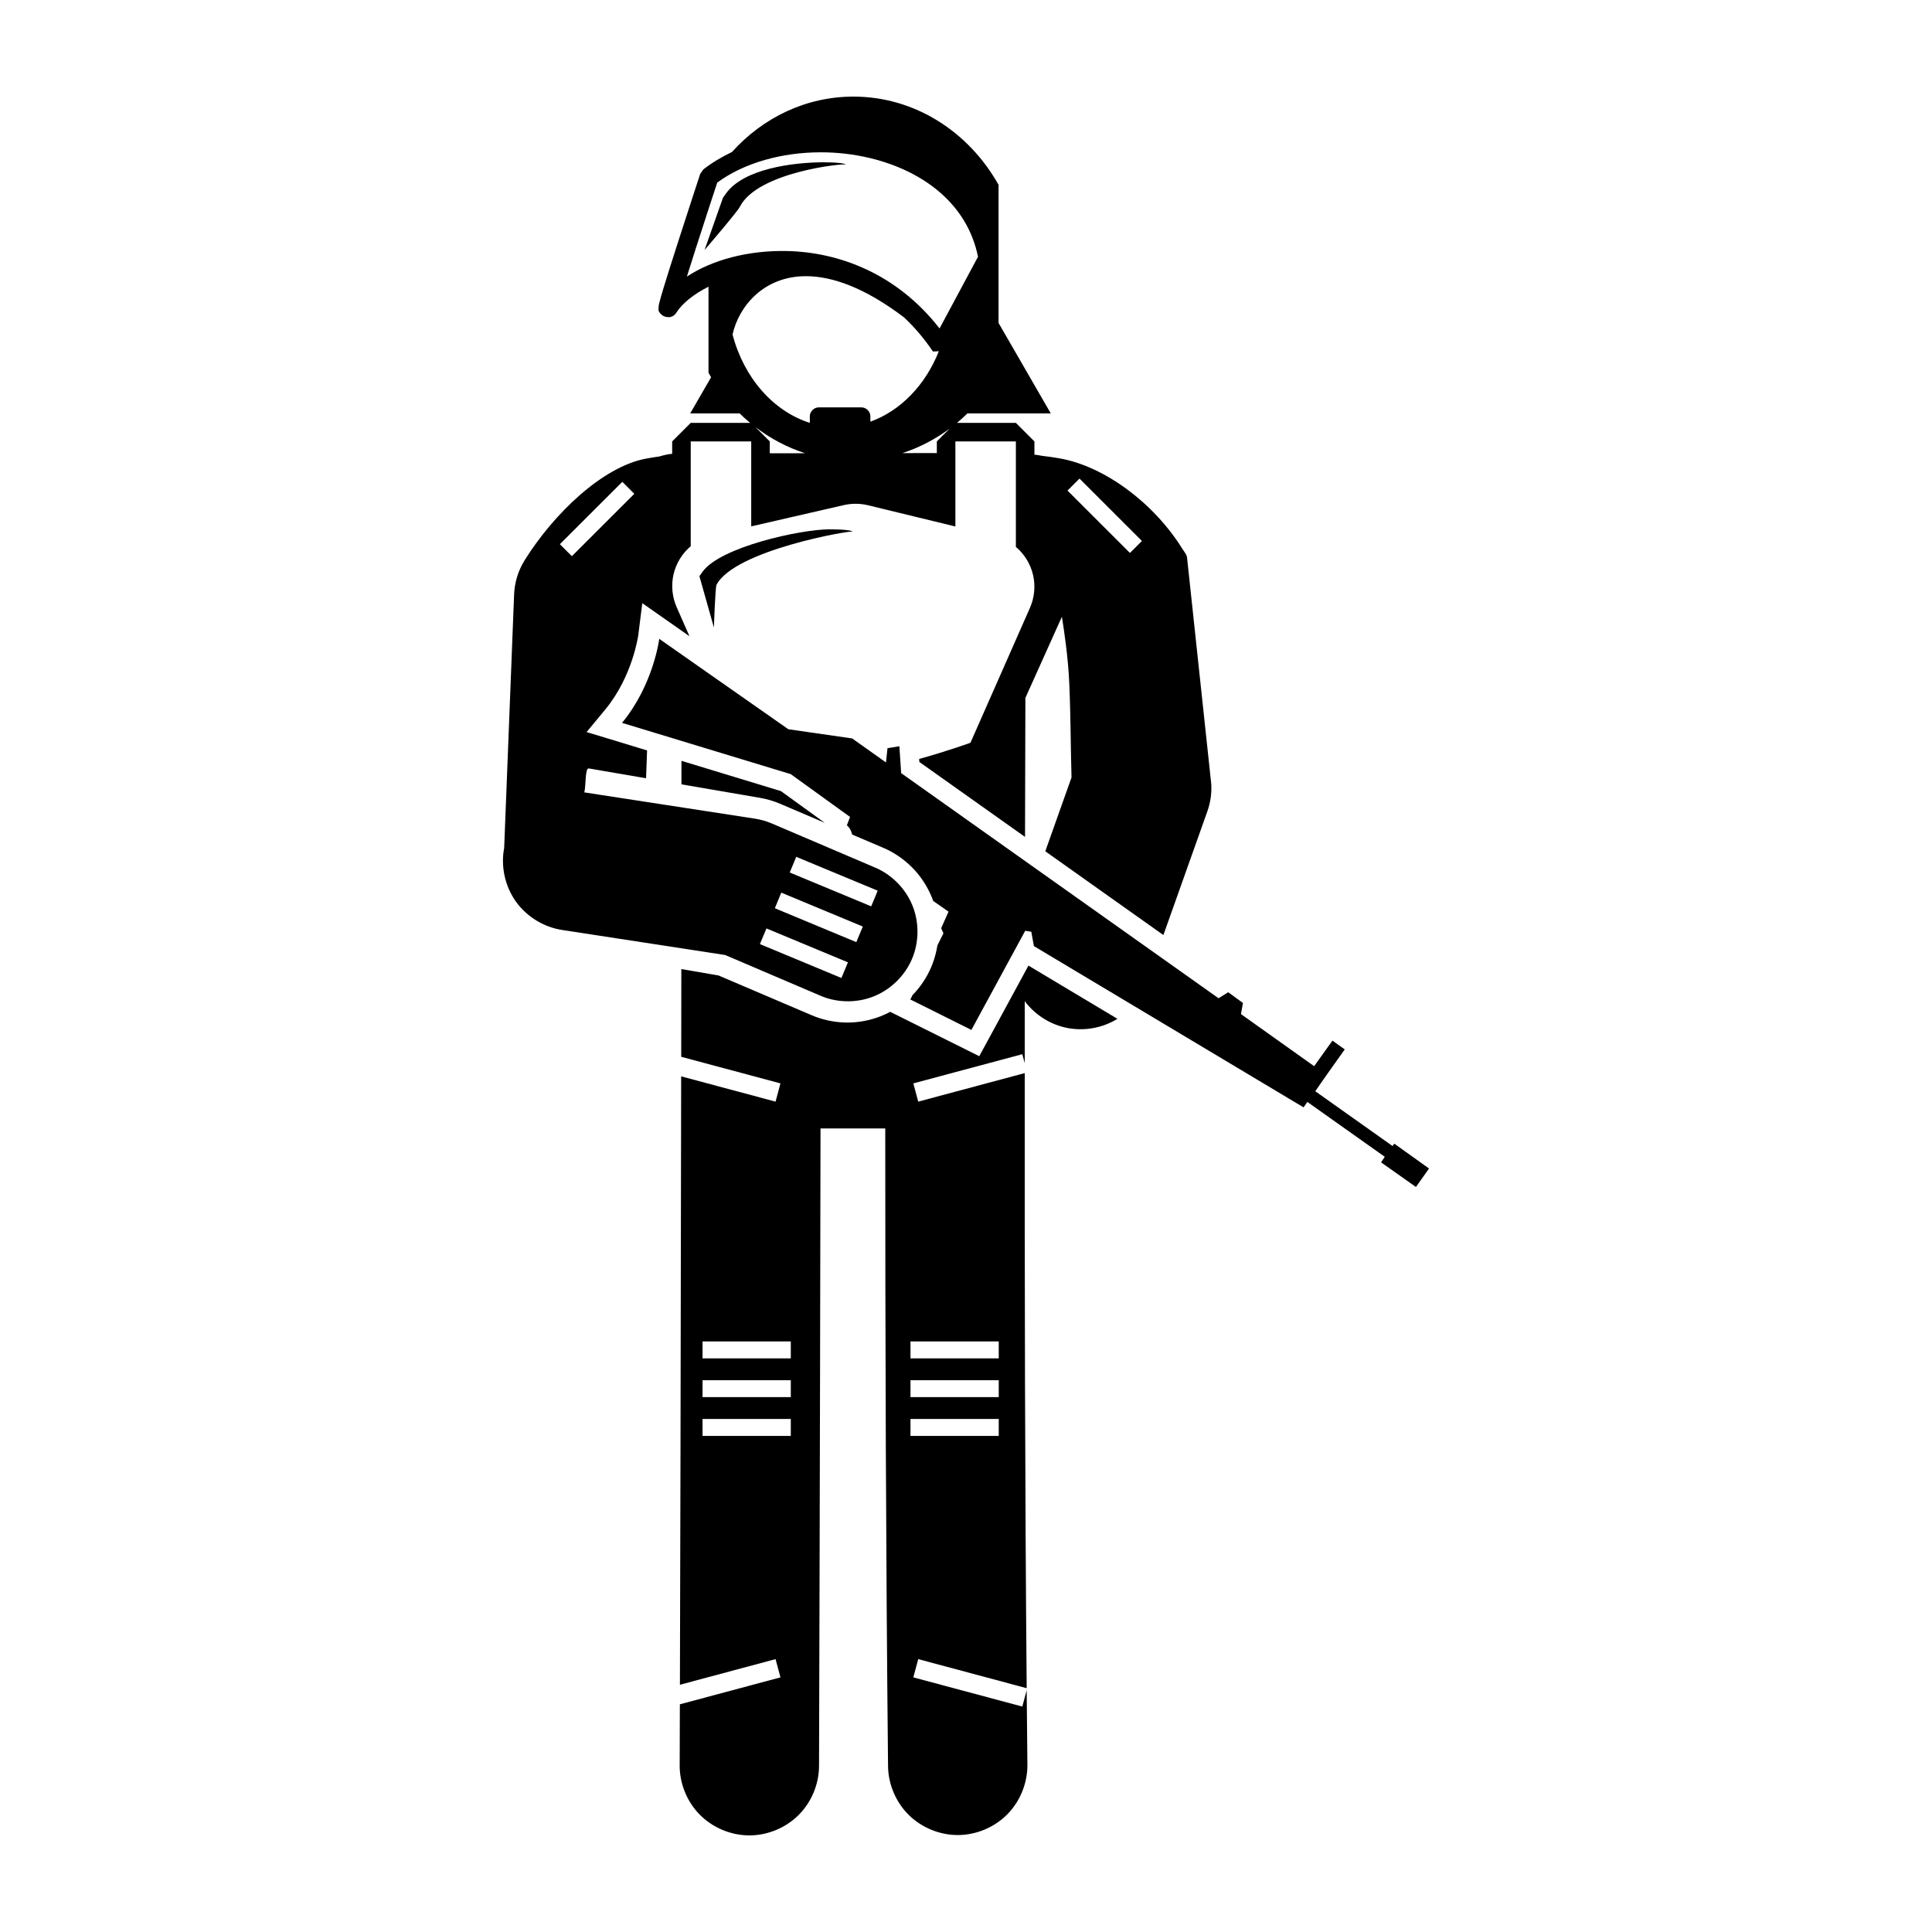
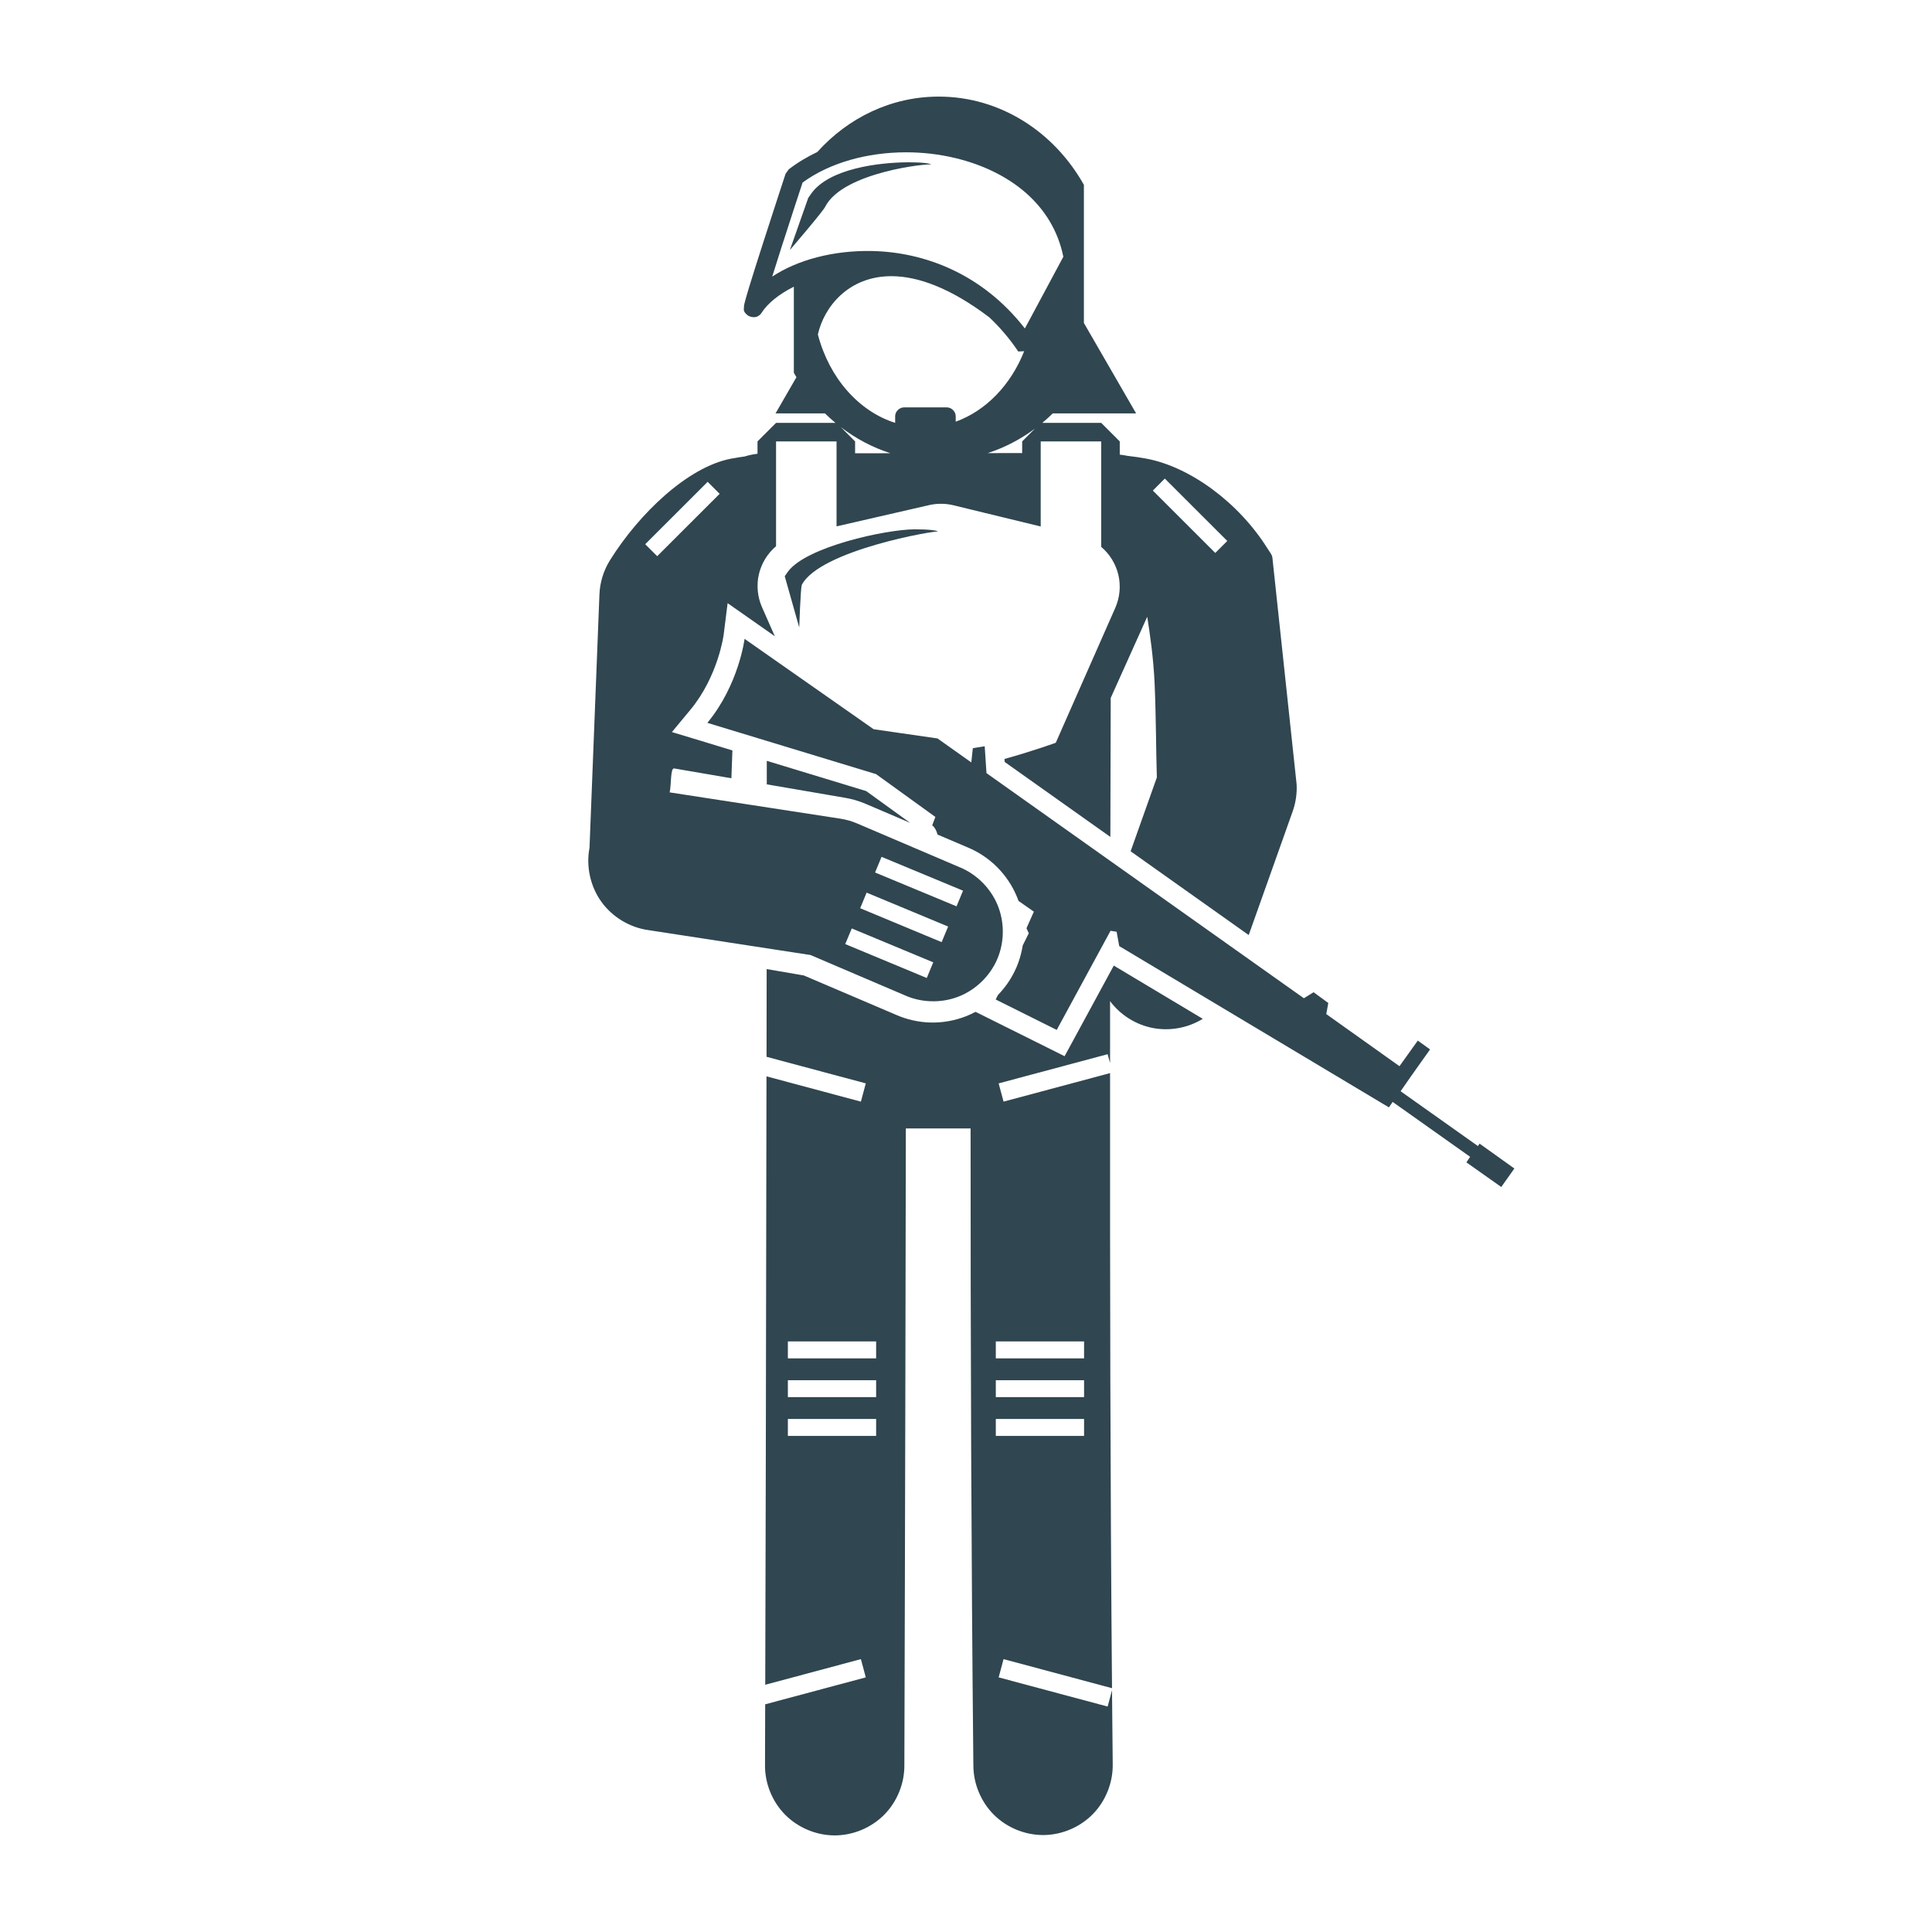
<svg xmlns="http://www.w3.org/2000/svg" width="100" height="100" id="svg2" version="1.1">
  <defs id="defs4" />
-   <g id="layer1" transform="translate(-354.4167,-474.8031)">
-     <g transform="matrix(-0.03022768,0,0,0.03022768,109.0054,370.3874)" id="g2995" style="stroke:#000000;stroke-opacity:1">
-       <path id="path4667" style="font-size:medium;font-style:normal;font-variant:normal;font-weight:normal;font-stretch:normal;text-indent:0;text-align:start;text-decoration:none;line-height:normal;letter-spacing:normal;word-spacing:normal;text-transform:none;direction:ltr;block-progression:tb;writing-mode:lr-tb;text-anchor:start;baseline-shift:baseline;color:#000000;fill:#000000;fill-opacity:1;fill-rule:nonzero;stroke:none;stroke-width:19.6;marker:none;visibility:visible;display:inline;overflow:visible;enable-background:accumulate;font-family:Sans;-inkscape-font-specification:Sans" d="m -9677.815,5884.079 -151.126,0 0,29.032 151.126,0 z m 356.066,0 -151.126,0 0,29.032 151.126,0 z m -356.066,-66.358 -151.126,0 0,28.93 151.126,0 z m 356.066,0 -151.126,0 0,28.93 151.126,0 z m -356.066,-66.459 -151.126,0 0,29.032 151.126,0 z m 356.066,0 -151.126,0 0,29.032 151.126,0 z m -558.073,-643.55 68.886,126.95 15.376,28.222 28.728,-14.364 104.999,-52.297 18.714,-9.306 c 5.25,2.799 10.649,5.307 16.185,7.486 9.58,3.769 19.605,6.586 29.74,8.396 10.134,1.81 20.358,2.648 30.65,2.428 10.292,-0.22 20.602,-1.502 30.65,-3.743 10.048,-2.241 19.824,-5.435 29.234,-9.61 l 157.6,-67.268 63.627,-10.925 c 0.048,50.476 0.138,99.596 0.202,150.215 l -169.941,45.52 8.396,31.257 161.646,-43.294 c 0.667,495.578 1.674,889.691 2.124,1041.798 l -163.77,-43.901 -8.396,31.257 172.267,46.127 c 0.056,18.739 0.303,103.482 0.303,103.482 0.437,31.452 -12.137,62.845 -34.191,85.274 -22.054,22.429 -53.313,35.614 -84.768,35.708 -31.455,0.093 -62.784,-12.904 -84.97,-35.202 -22.187,-22.298 -34.947,-53.617 -34.696,-85.072 0,0 -1.642,-522.624 -2.529,-1090.251 l -110.866,0 c 0.065,363.558 -1.065,727.229 -4.754,1091.06 -0.125,31.352 -13.184,62.448 -35.505,84.465 -22.321,22.017 -53.62,34.698 -84.97,34.393 -31.351,-0.306 -62.374,-13.564 -84.263,-36.011 -21.887,-22.448 -34.373,-53.824 -33.887,-85.173 0.429,-42.277 0.853,-84.566 1.214,-126.849 l 7.486,28.02 186.631,-49.971 -8.396,-31.257 -185.721,49.768 c 2.981,-350.908 3.585,-702 3.338,-1053.228 l 182.383,48.858 8.396,-31.257 -186.631,-49.971 -4.148,15.274 c -0.03,-35.37 0.05,-70.739 0,-106.112 -17.636,23.748 -44.38,40.488 -73.438,46.026 -29.058,5.537 -60.14,-0.182 -85.274,-15.78 z m 448.623,-63.627 -139.493,58.063 11.127,26.806 139.594,-58.063 z m -25.39,-61.3 -139.594,58.063 11.127,26.705 139.493,-58.063 z m -25.592,-61.3 -139.493,57.962 11.127,26.806 139.493,-57.962 z m 196.545,-164.377 c 0,12.985 0,27.127 0,40.26 l -134.233,23.063 c -11.963,2.053 -23.634,5.45 -34.797,10.217 l -76.473,32.673 75.26,-54.422 z m 38.034,-208.886 c 0,0 9.693,78.515 63.728,143.843 l -288.899,87.803 -101.56,73.338 5.462,14.364 c -4.019,2.942 -7.438,8.823 -9.104,15.78 l -51.083,21.748 c -19.046,7.82 -36.531,19.525 -51.083,34.089 -14.553,14.564 -26.183,32.031 -33.988,51.083 -0.923,2.253 -1.814,4.483 -2.63,6.777 l -26.199,18.309 12.644,28.425 -3.945,8.598 10.318,20.737 c 0.414,2.681 0.964,5.335 1.517,7.991 2.101,10.078 5.162,19.969 9.205,29.436 7.547,17.674 18.443,33.889 31.864,47.644 l 3.743,7.587 -104.493,52.095 -92.153,-169.738 -10.419,1.619 -4.451,24.581 -461.773,276.154 -6.474,-9.306 -132.615,93.973 6.373,9.509 -59.681,42.182 -22.457,-31.662 59.58,-42.586 2.833,4.147 132.412,-93.872 -19.523,-28.02 -30.953,-43.598 21.04,-15.072 31.358,43.8 125.331,-89.219 -3.439,-19.017 25.188,-18.41 16.589,10.318 543.507,-385.502 3.035,-46.026 20.332,3.338 2.63,24.378 57.861,-41.069 109.349,-15.78 z m -291.226,-187.542 c 50.443,0.306 186.28,30.257 216.978,72.528 l 5.462,7.789 -24.783,87.702 c 0,0 -2.345,-66.646 -4.35,-72.731 -30.782,-59.642 -230.909,-93.972 -233.163,-91.343 0.881,-2.055 16.927,-4.084 39.855,-3.945 z m -206.053,-172.47 21.951,21.951 0,20.029 6.676,-0.101 c 0.506,0 1.012,0 1.517,0 l 50.881,0.101 c -29.209,-9.445 -56.494,-23.752 -81.025,-41.979 z m 332.599,-2.63 c -25.595,19.62 -54.248,34.921 -85.072,44.812 l 60.491,0.101 0,-20.332 z m -87.398,-258.351 c -44.141,0.227 -99.73,19.527 -166.906,70.404 -17.677,16.542 -34.407,35.918 -49.667,58.569 l -10.116,-0.506 c 22.86,57.911 65.674,102.093 117.239,120.678 l 0,-9.407 c -0.016,-7.896 7.176,-15.088 15.072,-15.072 l 73.54,0 c 7.896,-0.016 15.088,7.176 15.072,15.072 l 0,11.431 c 62.49,-19.867 112.908,-77.007 132.311,-151.328 -10.262,-46.703 -52.187,-100.223 -126.545,-99.84 z m -27.615,-195.027 c 50.443,0.305 134.489,10.835 165.186,53.106 l 5.462,7.789 31.459,89.32 c 0,0 -58.587,-68.265 -60.592,-74.349 -30.782,-59.642 -179.118,-74.55 -181.371,-71.921 0.881,-2.055 16.927,-4.084 39.855,-3.945 z m 3.338,-17.095 c -28.504,-0.032 -57.189,3.288 -84.667,9.913 -90.771,21.887 -166.396,78.115 -184.811,168.929 l 65.852,122.802 c 72.855,-93.751 172.21,-130.781 261.587,-132.614 66.468,-1.363 127.938,15.291 171.054,43.8 -4.781,-15.245 -10.058,-32.083 -15.578,-49.263 -17.259,-53.711 -34.105,-104.768 -36.416,-111.776 -46.685,-34.196 -111.364,-51.72 -177.022,-51.791 z m -56.141,-95.389 c 81.591,0 155.317,36.36 207.975,94.884 17.427,8.262 33.888,18.118 48.858,29.639 l 5.462,7.688 c 0,0 19.51,59.285 38.034,116.936 9.262,28.825 18.351,57.205 24.581,77.788 3.115,10.292 5.497,18.527 6.98,24.277 0.742,2.875 1.256,4.675 1.619,7.688 0.091,0.753 0.176,1.538 0.101,3.237 -0.075,1.699 2.075,5.41 -5.968,12.037 -4.022,3.314 -11.302,4.19 -15.072,3.035 -3.77,-1.156 -5.315,-2.672 -6.373,-3.642 -2.116,-1.94 -2.433,-2.759 -2.933,-3.541 -10.284,-16.041 -29.718,-31.775 -55.13,-44.508 l 0,147.383 c -1.451,2.584 -2.933,5.052 -4.451,7.587 l 35.809,62.008 -84.667,0 c -5.761,5.636 -11.735,11.056 -17.905,16.185 l 101.661,0 31.763,31.763 0,21.141 c 7.475,0.851 14.87,2.412 22.052,4.653 7.643,1.035 15.419,2.274 23.165,3.743 73.882,14.01 157.512,93.833 207.571,174.189 10.934,17.592 17.173,38.072 17.904,58.771 l 16.994,433.551 c 6.093,31.659 -1.386,65.719 -20.13,91.95 -18.744,26.231 -48.493,44.266 -80.418,48.757 l -277.873,42.688 -160.533,68.583 c -28.867,13.197 -63.057,14.187 -92.658,2.731 -29.601,-11.456 -54.199,-35.244 -66.661,-64.436 -12.463,-29.192 -12.605,-63.356 -0.405,-92.658 12.201,-29.302 36.557,-53.322 66.054,-65.043 l 174.392,-74.45 c 9.183,-3.919 18.86,-6.679 28.728,-8.194 l 292.237,-45.014 c -3.015,-12.884 -1.011,-42.23 -7.789,-40.968 l -97.918,16.792 -1.72,-47.644 55.736,-16.994 47.846,-14.465 -31.864,-38.439 c -47.199,-57.063 -56.647,-127.456 -56.647,-127.456 l -6.878,-54.826 -45.216,31.662 -35.607,24.985 21.951,-49.768 c 7.738,-17.513 9.664,-37.585 5.361,-56.242 -4.303,-18.657 -14.809,-35.795 -29.436,-48.15 l 0,-179.449 -103.583,0 0,145.461 -158.611,-36.416 c -5.807,-1.329 -11.747,-2.076 -17.702,-2.225 -7.884,-0.231 -15.798,0.588 -23.468,2.428 l -149.811,36.416 0,-145.663 -103.583,0 0,180.562 c -14.622,12.336 -25.116,29.513 -29.436,48.15 -4.321,18.637 -2.443,38.63 5.26,56.141 l 101.964,231.14 c 0,0 40.269,14.636 87.803,27.716 l -0.303,5.159 -180.966,128.366 c -0.196,-79.337 -0.391,-158.671 -0.607,-238.018 l -62.514,-138.987 c -4.243,26.247 -10.741,70.605 -12.645,114.002 -2.51,57.219 -2.392,115.216 -3.844,161.14 l 44.913,126.444 -202.209,143.438 -75.259,-211.718 c -5.28,-14.796 -7.598,-30.641 -6.778,-46.329 l 41.474,-388.031 c 0.595,-5.568 4.848,-10.104 7.789,-14.87 50.059,-80.356 133.79,-140.757 207.671,-154.768 11.082,-2.101 22.01,-3.626 32.876,-4.855 0.07,-0.01 0.132,-0.093 0.202,-0.101 l 0.304,0 c 4.143,-0.863 8.332,-1.504 12.543,-1.922 l 0,-22.659 31.763,-31.763 100.852,0 c -6.177,-5.133 -12.138,-10.545 -17.904,-16.185 l -142.73,0 89.421,-154.869 0,-236.501 c 50.799,-90.607 143.172,-151.126 248.538,-151.126 z m -387.122,654.07 -106.921,106.82 20.535,20.535 106.921,-106.82 z m 782.841,5.564 -20.535,20.534 106.921,106.82 20.535,-20.535 z" />
+   <g id="layer1" transform="translate(-350,-474.8031)">
+     <g transform="matrix(-0.03022768,0,0,0.03022768,109.0054,370.3874)" id="g2995" style="stroke:#304650;stroke-opacity:1">
+       <path id="path4667" style="font-size:medium;font-style:normal;font-variant:normal;font-weight:normal;font-stretch:normal;text-indent:0;text-align:start;text-decoration:none;line-height:normal;letter-spacing:normal;word-spacing:normal;text-transform:none;direction:ltr;block-progression:tb;writing-mode:lr-tb;text-anchor:start;baseline-shift:baseline;color:#304650;fill:#304650;fill-opacity:1;fill-rule:nonzero;stroke:none;stroke-width:19.6;marker:none;visibility:visible;display:inline;overflow:visible;enable-background:accumulate;font-family:Sans;-inkscape-font-specification:Sans" d="m -9677.815,5884.079 -151.126,0 0,29.032 151.126,0 z m 356.066,0 -151.126,0 0,29.032 151.126,0 z m -356.066,-66.358 -151.126,0 0,28.93 151.126,0 z m 356.066,0 -151.126,0 0,28.93 151.126,0 z m -356.066,-66.459 -151.126,0 0,29.032 151.126,0 z m 356.066,0 -151.126,0 0,29.032 151.126,0 z m -558.073,-643.55 68.886,126.95 15.376,28.222 28.728,-14.364 104.999,-52.297 18.714,-9.306 c 5.25,2.799 10.649,5.307 16.185,7.486 9.58,3.769 19.605,6.586 29.74,8.396 10.134,1.81 20.358,2.648 30.65,2.428 10.292,-0.22 20.602,-1.502 30.65,-3.743 10.048,-2.241 19.824,-5.435 29.234,-9.61 l 157.6,-67.268 63.627,-10.925 c 0.048,50.476 0.138,99.596 0.202,150.215 l -169.941,45.52 8.396,31.257 161.646,-43.294 c 0.667,495.578 1.674,889.691 2.124,1041.798 l -163.77,-43.901 -8.396,31.257 172.267,46.127 c 0.056,18.739 0.303,103.482 0.303,103.482 0.437,31.452 -12.137,62.845 -34.191,85.274 -22.054,22.429 -53.313,35.614 -84.768,35.708 -31.455,0.093 -62.784,-12.904 -84.97,-35.202 -22.187,-22.298 -34.947,-53.617 -34.696,-85.072 0,0 -1.642,-522.624 -2.529,-1090.251 l -110.866,0 c 0.065,363.558 -1.065,727.229 -4.754,1091.06 -0.125,31.352 -13.184,62.448 -35.505,84.465 -22.321,22.017 -53.62,34.698 -84.97,34.393 -31.351,-0.306 -62.374,-13.564 -84.263,-36.011 -21.887,-22.448 -34.373,-53.824 -33.887,-85.173 0.429,-42.277 0.853,-84.566 1.214,-126.849 l 7.486,28.02 186.631,-49.971 -8.396,-31.257 -185.721,49.768 c 2.981,-350.908 3.585,-702 3.338,-1053.228 l 182.383,48.858 8.396,-31.257 -186.631,-49.971 -4.148,15.274 c -0.03,-35.37 0.05,-70.739 0,-106.112 -17.636,23.748 -44.38,40.488 -73.438,46.026 -29.058,5.537 -60.14,-0.182 -85.274,-15.78 z m 448.623,-63.627 -139.493,58.063 11.127,26.806 139.594,-58.063 z m -25.39,-61.3 -139.594,58.063 11.127,26.705 139.493,-58.063 z m -25.592,-61.3 -139.493,57.962 11.127,26.806 139.493,-57.962 z m 196.545,-164.377 c 0,12.985 0,27.127 0,40.26 l -134.233,23.063 c -11.963,2.053 -23.634,5.45 -34.797,10.217 l -76.473,32.673 75.26,-54.422 z m 38.034,-208.886 c 0,0 9.693,78.515 63.728,143.843 l -288.899,87.803 -101.56,73.338 5.462,14.364 c -4.019,2.942 -7.438,8.823 -9.104,15.78 l -51.083,21.748 c -19.046,7.82 -36.531,19.525 -51.083,34.089 -14.553,14.564 -26.183,32.031 -33.988,51.083 -0.923,2.253 -1.814,4.483 -2.63,6.777 l -26.199,18.309 12.644,28.425 -3.945,8.598 10.318,20.737 c 0.414,2.681 0.964,5.335 1.517,7.991 2.101,10.078 5.162,19.969 9.205,29.436 7.547,17.674 18.443,33.889 31.864,47.644 l 3.743,7.587 -104.493,52.095 -92.153,-169.738 -10.419,1.619 -4.451,24.581 -461.773,276.154 -6.474,-9.306 -132.615,93.973 6.373,9.509 -59.681,42.182 -22.457,-31.662 59.58,-42.586 2.833,4.147 132.412,-93.872 -19.523,-28.02 -30.953,-43.598 21.04,-15.072 31.358,43.8 125.331,-89.219 -3.439,-19.017 25.188,-18.41 16.589,10.318 543.507,-385.502 3.035,-46.026 20.332,3.338 2.63,24.378 57.861,-41.069 109.349,-15.78 z m -291.226,-187.542 c 50.443,0.306 186.28,30.257 216.978,72.528 l 5.462,7.789 -24.783,87.702 c 0,0 -2.345,-66.646 -4.35,-72.731 -30.782,-59.642 -230.909,-93.972 -233.163,-91.343 0.881,-2.055 16.927,-4.084 39.855,-3.945 z m -206.053,-172.47 21.951,21.951 0,20.029 6.676,-0.101 c 0.506,0 1.012,0 1.517,0 l 50.881,0.101 c -29.209,-9.445 -56.494,-23.752 -81.025,-41.979 z m 332.599,-2.63 c -25.595,19.62 -54.248,34.921 -85.072,44.812 l 60.491,0.101 0,-20.332 z m -87.398,-258.351 c -44.141,0.227 -99.73,19.527 -166.906,70.404 -17.677,16.542 -34.407,35.918 -49.667,58.569 l -10.116,-0.506 c 22.86,57.911 65.674,102.093 117.239,120.678 l 0,-9.407 c -0.016,-7.896 7.176,-15.088 15.072,-15.072 l 73.54,0 c 7.896,-0.016 15.088,7.176 15.072,15.072 l 0,11.431 c 62.49,-19.867 112.908,-77.007 132.311,-151.328 -10.262,-46.703 -52.187,-100.223 -126.545,-99.84 z m -27.615,-195.027 c 50.443,0.305 134.489,10.835 165.186,53.106 l 5.462,7.789 31.459,89.32 c 0,0 -58.587,-68.265 -60.592,-74.349 -30.782,-59.642 -179.118,-74.55 -181.371,-71.921 0.881,-2.055 16.927,-4.084 39.855,-3.945 z m 3.338,-17.095 c -28.504,-0.032 -57.189,3.288 -84.667,9.913 -90.771,21.887 -166.396,78.115 -184.811,168.929 l 65.852,122.802 c 72.855,-93.751 172.21,-130.781 261.587,-132.614 66.468,-1.363 127.938,15.291 171.054,43.8 -4.781,-15.245 -10.058,-32.083 -15.578,-49.263 -17.259,-53.711 -34.105,-104.768 -36.416,-111.776 -46.685,-34.196 -111.364,-51.72 -177.022,-51.791 z m -56.141,-95.389 c 81.591,0 155.317,36.36 207.975,94.884 17.427,8.262 33.888,18.118 48.858,29.639 l 5.462,7.688 c 0,0 19.51,59.285 38.034,116.936 9.262,28.825 18.351,57.205 24.581,77.788 3.115,10.292 5.497,18.527 6.98,24.277 0.742,2.875 1.256,4.675 1.619,7.688 0.091,0.753 0.176,1.538 0.101,3.237 -0.075,1.699 2.075,5.41 -5.968,12.037 -4.022,3.314 -11.302,4.19 -15.072,3.035 -3.77,-1.156 -5.315,-2.672 -6.373,-3.642 -2.116,-1.94 -2.433,-2.759 -2.933,-3.541 -10.284,-16.041 -29.718,-31.775 -55.13,-44.508 l 0,147.383 c -1.451,2.584 -2.933,5.052 -4.451,7.587 l 35.809,62.008 -84.667,0 c -5.761,5.636 -11.735,11.056 -17.905,16.185 l 101.661,0 31.763,31.763 0,21.141 c 7.475,0.851 14.87,2.412 22.052,4.653 7.643,1.035 15.419,2.274 23.165,3.743 73.882,14.01 157.512,93.833 207.571,174.189 10.934,17.592 17.173,38.072 17.904,58.771 l 16.994,433.551 c 6.093,31.659 -1.386,65.719 -20.13,91.95 -18.744,26.231 -48.493,44.266 -80.418,48.757 l -277.873,42.688 -160.533,68.583 c -28.867,13.197 -63.057,14.187 -92.658,2.731 -29.601,-11.456 -54.199,-35.244 -66.661,-64.436 -12.463,-29.192 -12.605,-63.356 -0.405,-92.658 12.201,-29.302 36.557,-53.322 66.054,-65.043 l 174.392,-74.45 c 9.183,-3.919 18.86,-6.679 28.728,-8.194 l 292.237,-45.014 c -3.015,-12.884 -1.011,-42.23 -7.789,-40.968 l -97.918,16.792 -1.72,-47.644 55.736,-16.994 47.846,-14.465 -31.864,-38.439 c -47.199,-57.063 -56.647,-127.456 -56.647,-127.456 l -6.878,-54.826 -45.216,31.662 -35.607,24.985 21.951,-49.768 c 7.738,-17.513 9.664,-37.585 5.361,-56.242 -4.303,-18.657 -14.809,-35.795 -29.436,-48.15 l 0,-179.449 -103.583,0 0,145.461 -158.611,-36.416 c -5.807,-1.329 -11.747,-2.076 -17.702,-2.225 -7.884,-0.231 -15.798,0.588 -23.468,2.428 l -149.811,36.416 0,-145.663 -103.583,0 0,180.562 c -14.622,12.336 -25.116,29.513 -29.436,48.15 -4.321,18.637 -2.443,38.63 5.26,56.141 l 101.964,231.14 c 0,0 40.269,14.636 87.803,27.716 l -0.303,5.159 -180.966,128.366 c -0.196,-79.337 -0.391,-158.671 -0.607,-238.018 l -62.514,-138.987 c -4.243,26.247 -10.741,70.605 -12.645,114.002 -2.51,57.219 -2.392,115.216 -3.844,161.14 l 44.913,126.444 -202.209,143.438 -75.259,-211.718 c -5.28,-14.796 -7.598,-30.641 -6.778,-46.329 l 41.474,-388.031 c 0.595,-5.568 4.848,-10.104 7.789,-14.87 50.059,-80.356 133.79,-140.757 207.671,-154.768 11.082,-2.101 22.01,-3.626 32.876,-4.855 0.07,-0.01 0.132,-0.093 0.202,-0.101 l 0.304,0 c 4.143,-0.863 8.332,-1.504 12.543,-1.922 l 0,-22.659 31.763,-31.763 100.852,0 c -6.177,-5.133 -12.138,-10.545 -17.904,-16.185 l -142.73,0 89.421,-154.869 0,-236.501 c 50.799,-90.607 143.172,-151.126 248.538,-151.126 z m -387.122,654.07 -106.921,106.82 20.535,20.535 106.921,-106.82 z m 782.841,5.564 -20.535,20.534 106.921,106.82 20.535,-20.535 z" />
    </g>
  </g>
</svg>
